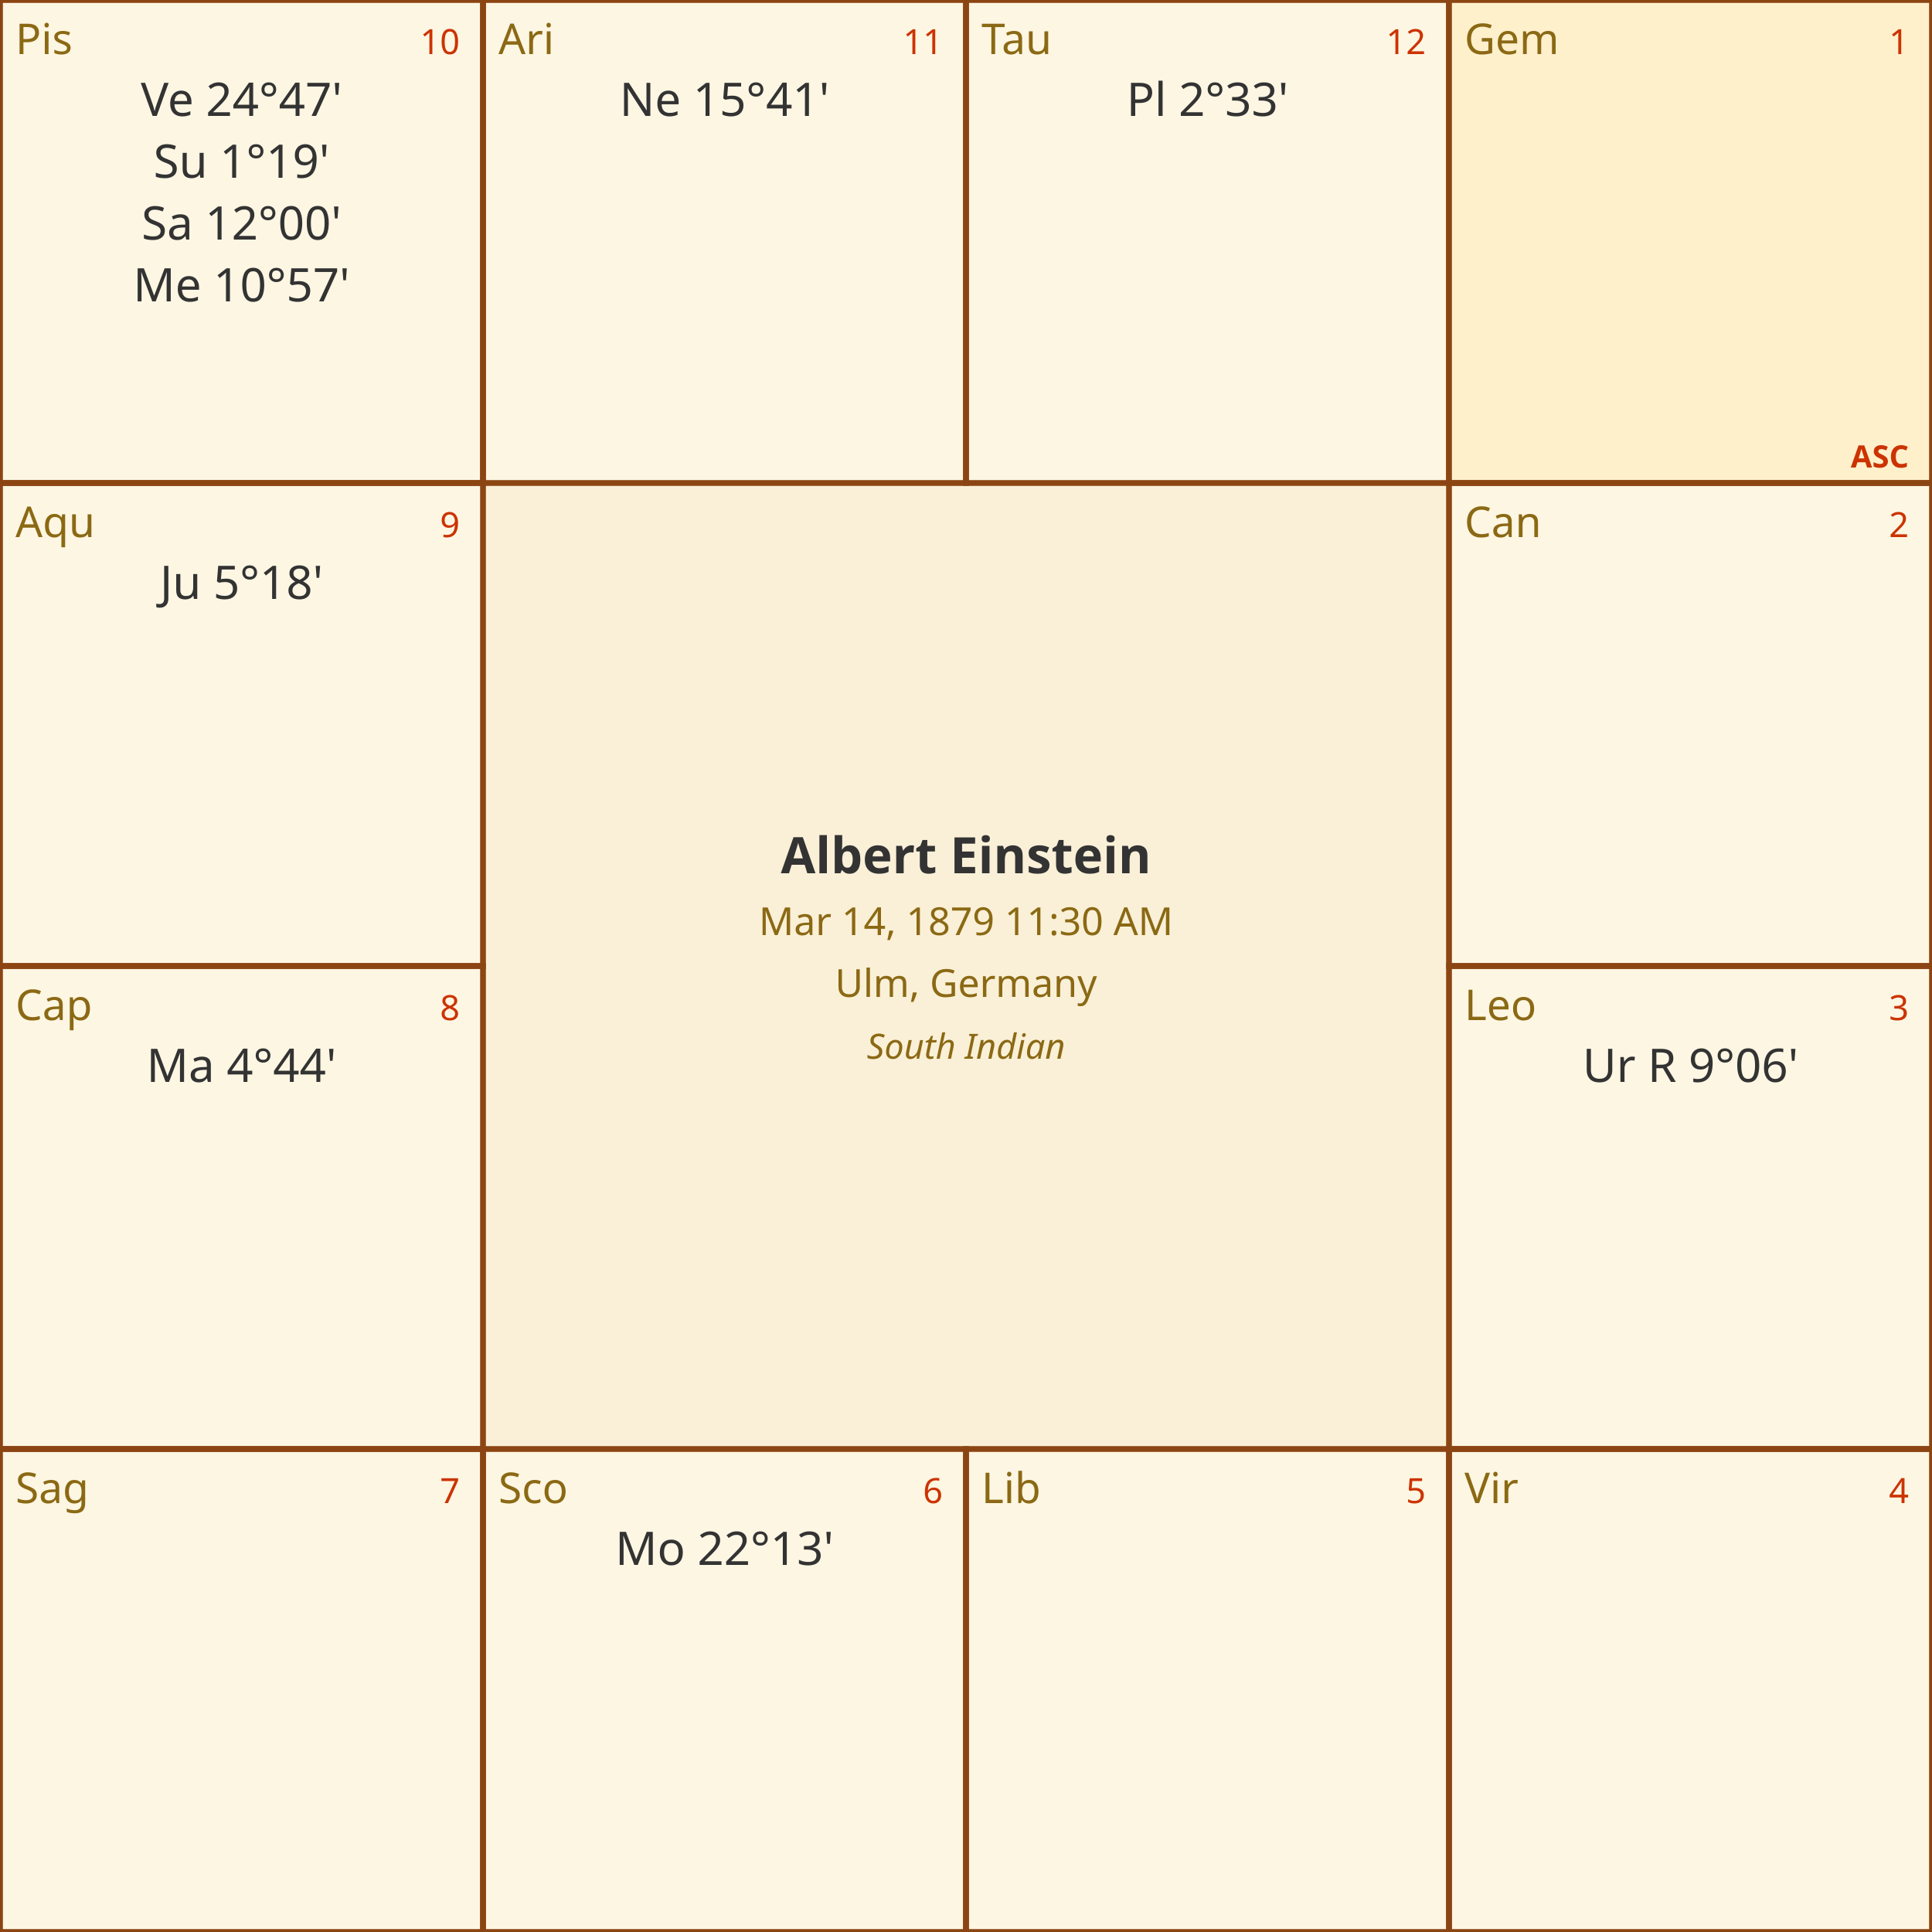
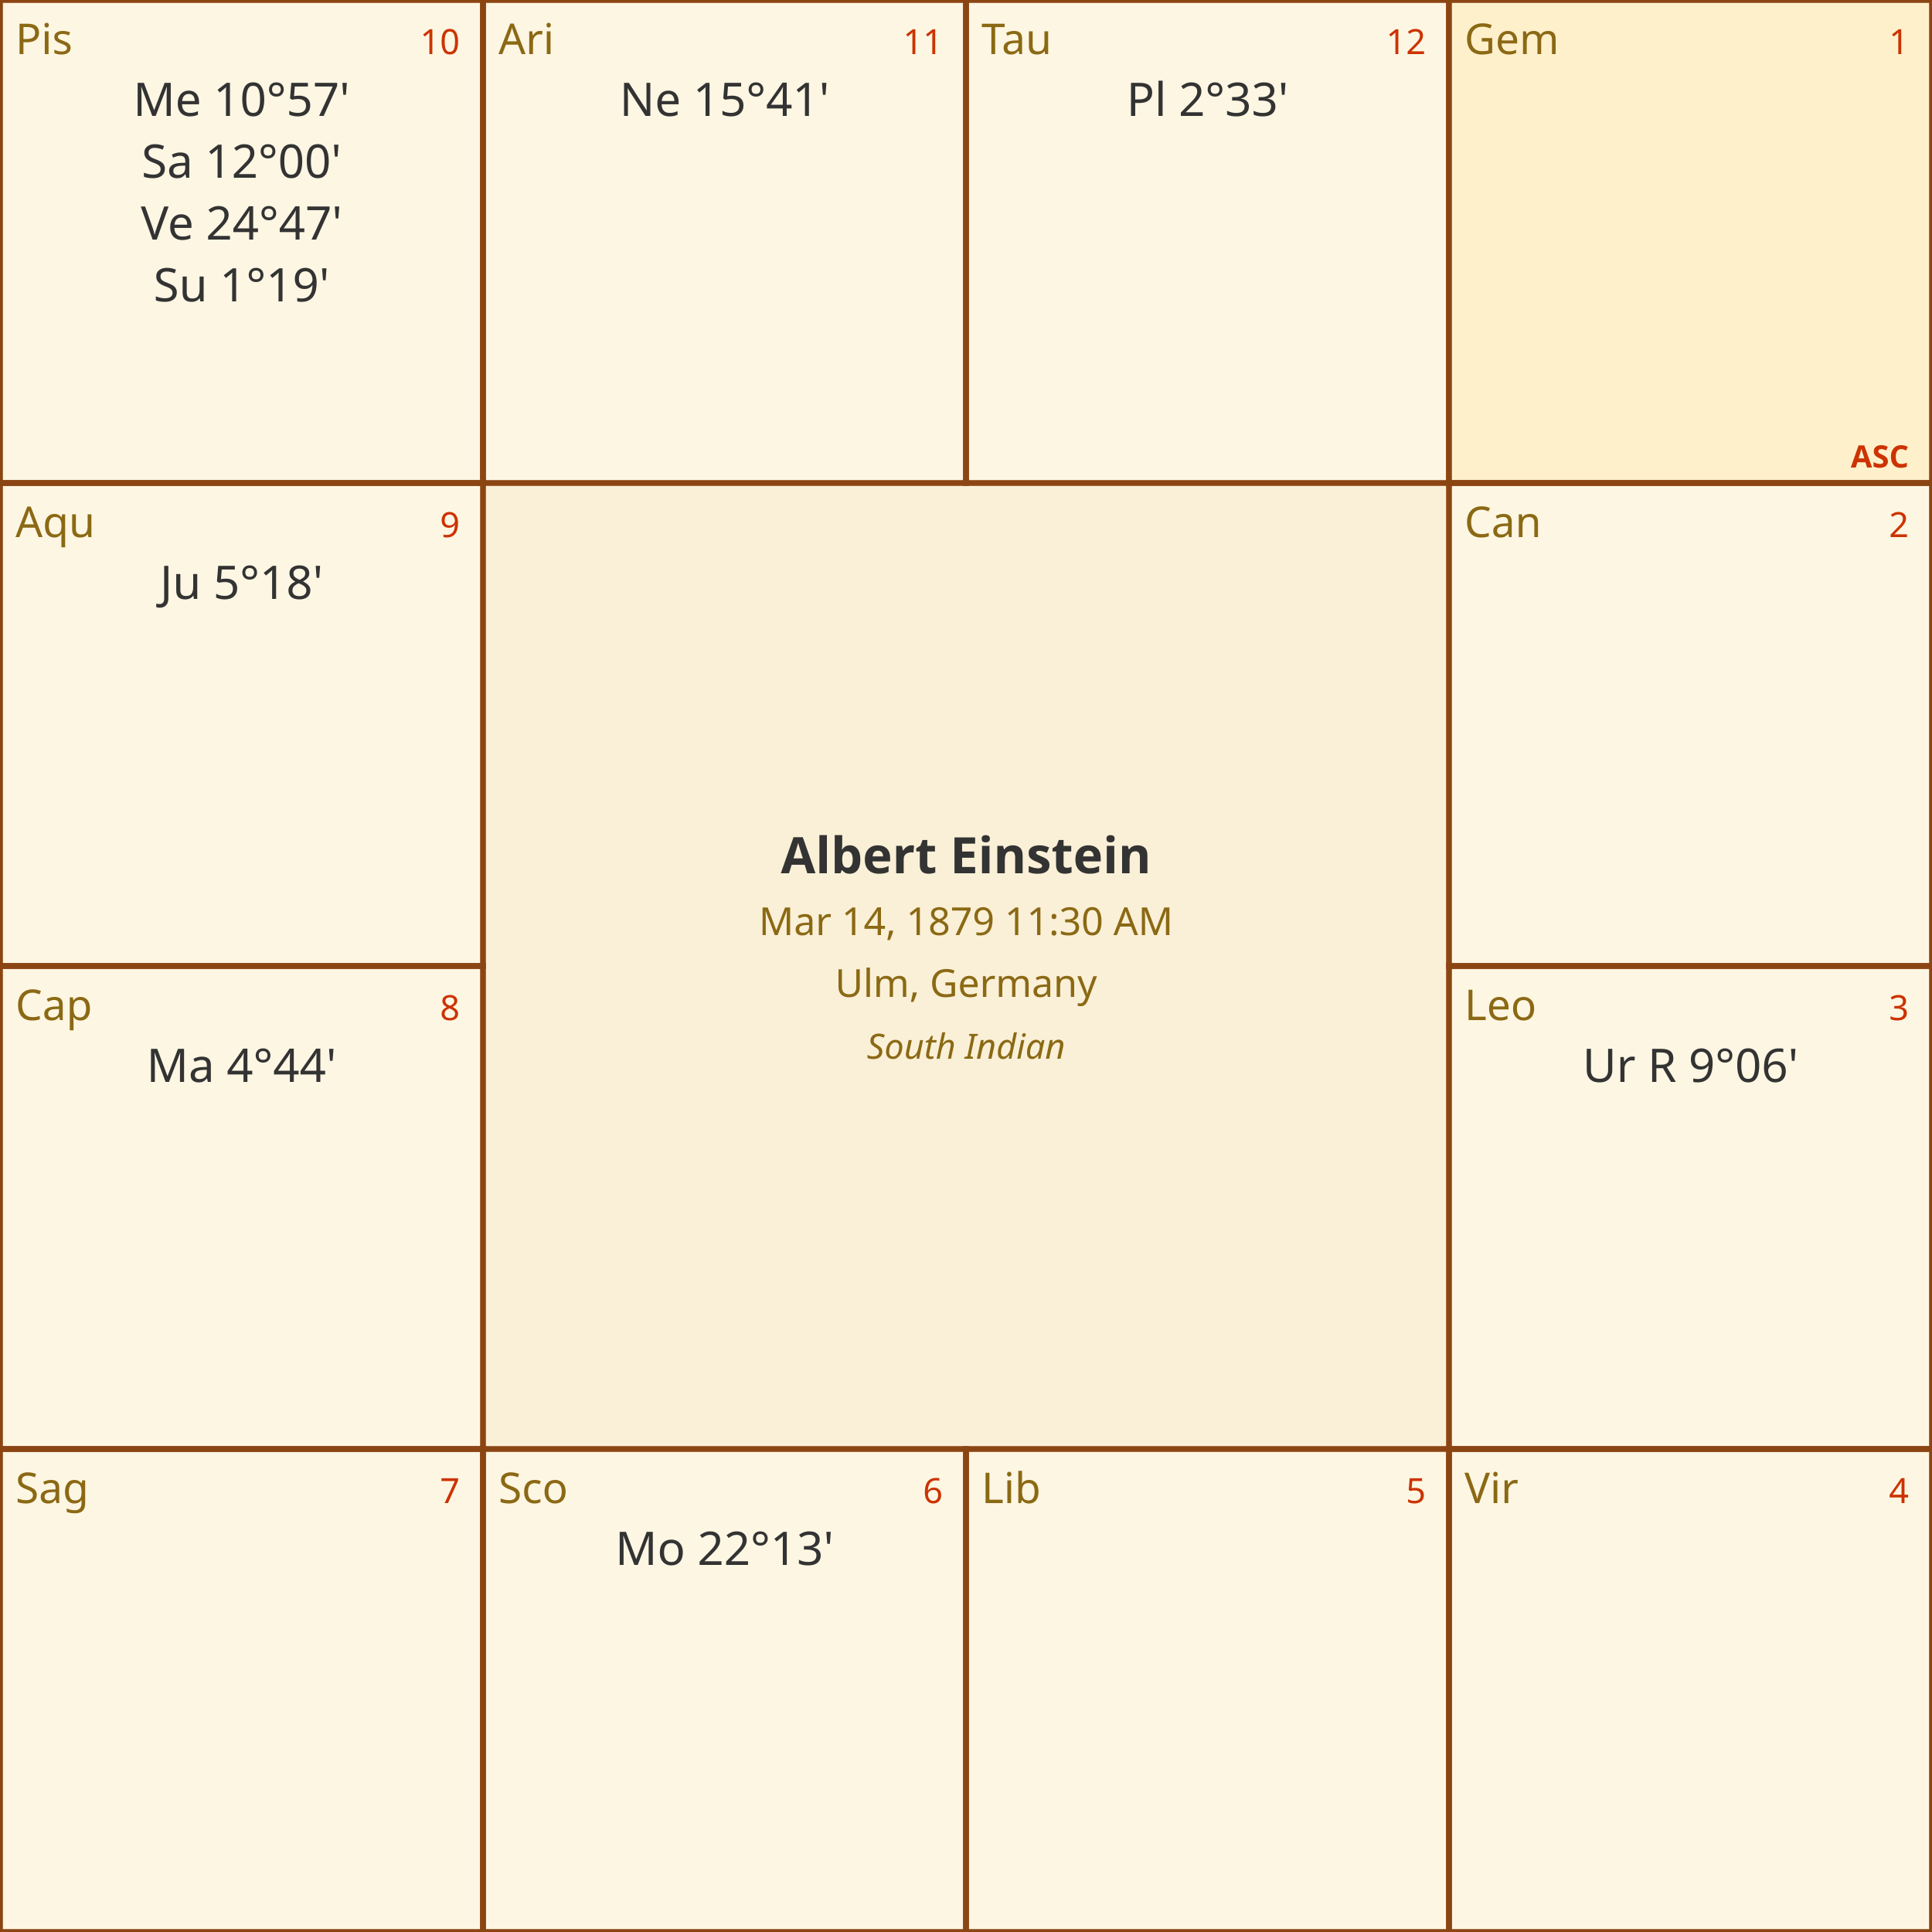
<svg xmlns="http://www.w3.org/2000/svg" baseProfile="full" height="500" version="1.1" width="500">
  <defs />
  <rect fill="#fdf6e3" height="500" width="500" x="0" y="0" />
  <rect fill="#faf0d7" height="250.0" width="250.0" x="125.0" y="125.0" />
  <rect fill="none" height="125.0" stroke="#8b4513" stroke-width="1.5" width="125.0" x="125.0" y="0.0" />
  <text fill="#8b6914" font-family="sans-serif" font-size="11" x="129.0" y="14.0">Ari</text>
  <text fill="#cc3300" font-family="sans-serif" font-size="9" text-anchor="end" x="244.0" y="14.0">11</text>
  <text fill="#333333" font-family="sans-serif" font-size="12" text-anchor="middle" x="187.5" y="30.0">Ne 15°41'</text>
  <rect fill="none" height="125.0" stroke="#8b4513" stroke-width="1.5" width="125.0" x="250.0" y="0.0" />
  <text fill="#8b6914" font-family="sans-serif" font-size="11" x="254.0" y="14.0">Tau</text>
  <text fill="#cc3300" font-family="sans-serif" font-size="9" text-anchor="end" x="369.0" y="14.0">12</text>
  <text fill="#333333" font-family="sans-serif" font-size="12" text-anchor="middle" x="312.5" y="30.0">Pl 2°33'</text>
  <rect fill="#fff0cc" height="125.0" width="125.0" x="375.0" y="0.0" />
  <rect fill="none" height="125.0" stroke="#8b4513" stroke-width="1.5" width="125.0" x="375.0" y="0.0" />
  <text fill="#8b6914" font-family="sans-serif" font-size="11" x="379.0" y="14.0">Gem</text>
  <text fill="#cc3300" font-family="sans-serif" font-size="9" text-anchor="end" x="494.0" y="14.0">1</text>
  <text fill="#cc3300" font-family="sans-serif" font-size="8" font-weight="bold" text-anchor="end" x="494.0" y="121.0">ASC</text>
  <rect fill="none" height="125.0" stroke="#8b4513" stroke-width="1.5" width="125.0" x="375.0" y="125.0" />
  <text fill="#8b6914" font-family="sans-serif" font-size="11" x="379.0" y="139.0">Can</text>
  <text fill="#cc3300" font-family="sans-serif" font-size="9" text-anchor="end" x="494.0" y="139.0">2</text>
  <rect fill="none" height="125.0" stroke="#8b4513" stroke-width="1.5" width="125.0" x="375.0" y="250.0" />
  <text fill="#8b6914" font-family="sans-serif" font-size="11" x="379.0" y="264.0">Leo</text>
  <text fill="#cc3300" font-family="sans-serif" font-size="9" text-anchor="end" x="494.0" y="264.0">3</text>
  <text fill="#333333" font-family="sans-serif" font-size="12" text-anchor="middle" x="437.5" y="280.0">Ur R 9°06'</text>
  <rect fill="none" height="125.0" stroke="#8b4513" stroke-width="1.5" width="125.0" x="375.0" y="375.0" />
  <text fill="#8b6914" font-family="sans-serif" font-size="11" x="379.0" y="389.0">Vir</text>
  <text fill="#cc3300" font-family="sans-serif" font-size="9" text-anchor="end" x="494.0" y="389.0">4</text>
  <rect fill="none" height="125.0" stroke="#8b4513" stroke-width="1.5" width="125.0" x="250.0" y="375.0" />
  <text fill="#8b6914" font-family="sans-serif" font-size="11" x="254.0" y="389.0">Lib</text>
  <text fill="#cc3300" font-family="sans-serif" font-size="9" text-anchor="end" x="369.0" y="389.0">5</text>
  <rect fill="none" height="125.0" stroke="#8b4513" stroke-width="1.5" width="125.0" x="125.0" y="375.0" />
  <text fill="#8b6914" font-family="sans-serif" font-size="11" x="129.0" y="389.0">Sco</text>
  <text fill="#cc3300" font-family="sans-serif" font-size="9" text-anchor="end" x="244.0" y="389.0">6</text>
  <text fill="#333333" font-family="sans-serif" font-size="12" text-anchor="middle" x="187.5" y="405.0">Mo 22°13'</text>
  <rect fill="none" height="125.0" stroke="#8b4513" stroke-width="1.5" width="125.0" x="0.0" y="375.0" />
  <text fill="#8b6914" font-family="sans-serif" font-size="11" x="4.0" y="389.0">Sag</text>
  <text fill="#cc3300" font-family="sans-serif" font-size="9" text-anchor="end" x="119.0" y="389.0">7</text>
  <rect fill="none" height="125.0" stroke="#8b4513" stroke-width="1.5" width="125.0" x="0.0" y="250.0" />
  <text fill="#8b6914" font-family="sans-serif" font-size="11" x="4.0" y="264.0">Cap</text>
  <text fill="#cc3300" font-family="sans-serif" font-size="9" text-anchor="end" x="119.0" y="264.0">8</text>
  <text fill="#333333" font-family="sans-serif" font-size="12" text-anchor="middle" x="62.5" y="280.0">Ma 4°44'</text>
  <rect fill="none" height="125.0" stroke="#8b4513" stroke-width="1.5" width="125.0" x="0.0" y="125.0" />
  <text fill="#8b6914" font-family="sans-serif" font-size="11" x="4.0" y="139.0">Aqu</text>
  <text fill="#cc3300" font-family="sans-serif" font-size="9" text-anchor="end" x="119.0" y="139.0">9</text>
  <text fill="#333333" font-family="sans-serif" font-size="12" text-anchor="middle" x="62.5" y="155.0">Ju 5°18'</text>
  <rect fill="none" height="125.0" stroke="#8b4513" stroke-width="1.5" width="125.0" x="0.0" y="0.0" />
  <text fill="#8b6914" font-family="sans-serif" font-size="11" x="4.0" y="14.0">Pis</text>
  <text fill="#cc3300" font-family="sans-serif" font-size="9" text-anchor="end" x="119.0" y="14.0">10</text>
-   <text fill="#333333" font-family="sans-serif" font-size="12" text-anchor="middle" x="62.5" y="30.0">Ve 24°47'</text>
-   <text fill="#333333" font-family="sans-serif" font-size="12" text-anchor="middle" x="62.5" y="46.0">Su 1°19'</text>
-   <text fill="#333333" font-family="sans-serif" font-size="12" text-anchor="middle" x="62.5" y="62.0">Sa 12°00'</text>
-   <text fill="#333333" font-family="sans-serif" font-size="12" text-anchor="middle" x="62.5" y="78.0">Me 10°57'</text>
+   <text fill="#333333" font-family="sans-serif" font-size="12" text-anchor="middle" x="62.5" y="30.0">Me 10°57'</text>
+   <text fill="#333333" font-family="sans-serif" font-size="12" text-anchor="middle" x="62.5" y="46.0">Sa 12°00'</text>
+   <text fill="#333333" font-family="sans-serif" font-size="12" text-anchor="middle" x="62.5" y="62.0">Ve 24°47'</text>
+   <text fill="#333333" font-family="sans-serif" font-size="12" text-anchor="middle" x="62.5" y="78.0">Su 1°19'</text>
  <text fill="#333333" font-family="sans-serif" font-size="13" font-weight="bold" text-anchor="middle" x="250.0" y="226.0">Albert Einstein</text>
  <text fill="#8b6914" font-family="sans-serif" font-size="10" font-weight="normal" text-anchor="middle" x="250.0" y="242.0">Mar 14, 1879  11:30 AM</text>
  <text fill="#8b6914" font-family="sans-serif" font-size="10" font-weight="normal" text-anchor="middle" x="250.0" y="258.0">Ulm, Germany</text>
  <text fill="#8b6914" font-family="sans-serif" font-size="9" font-style="italic" text-anchor="middle" x="250.0" y="274.0">South Indian</text>
</svg>
